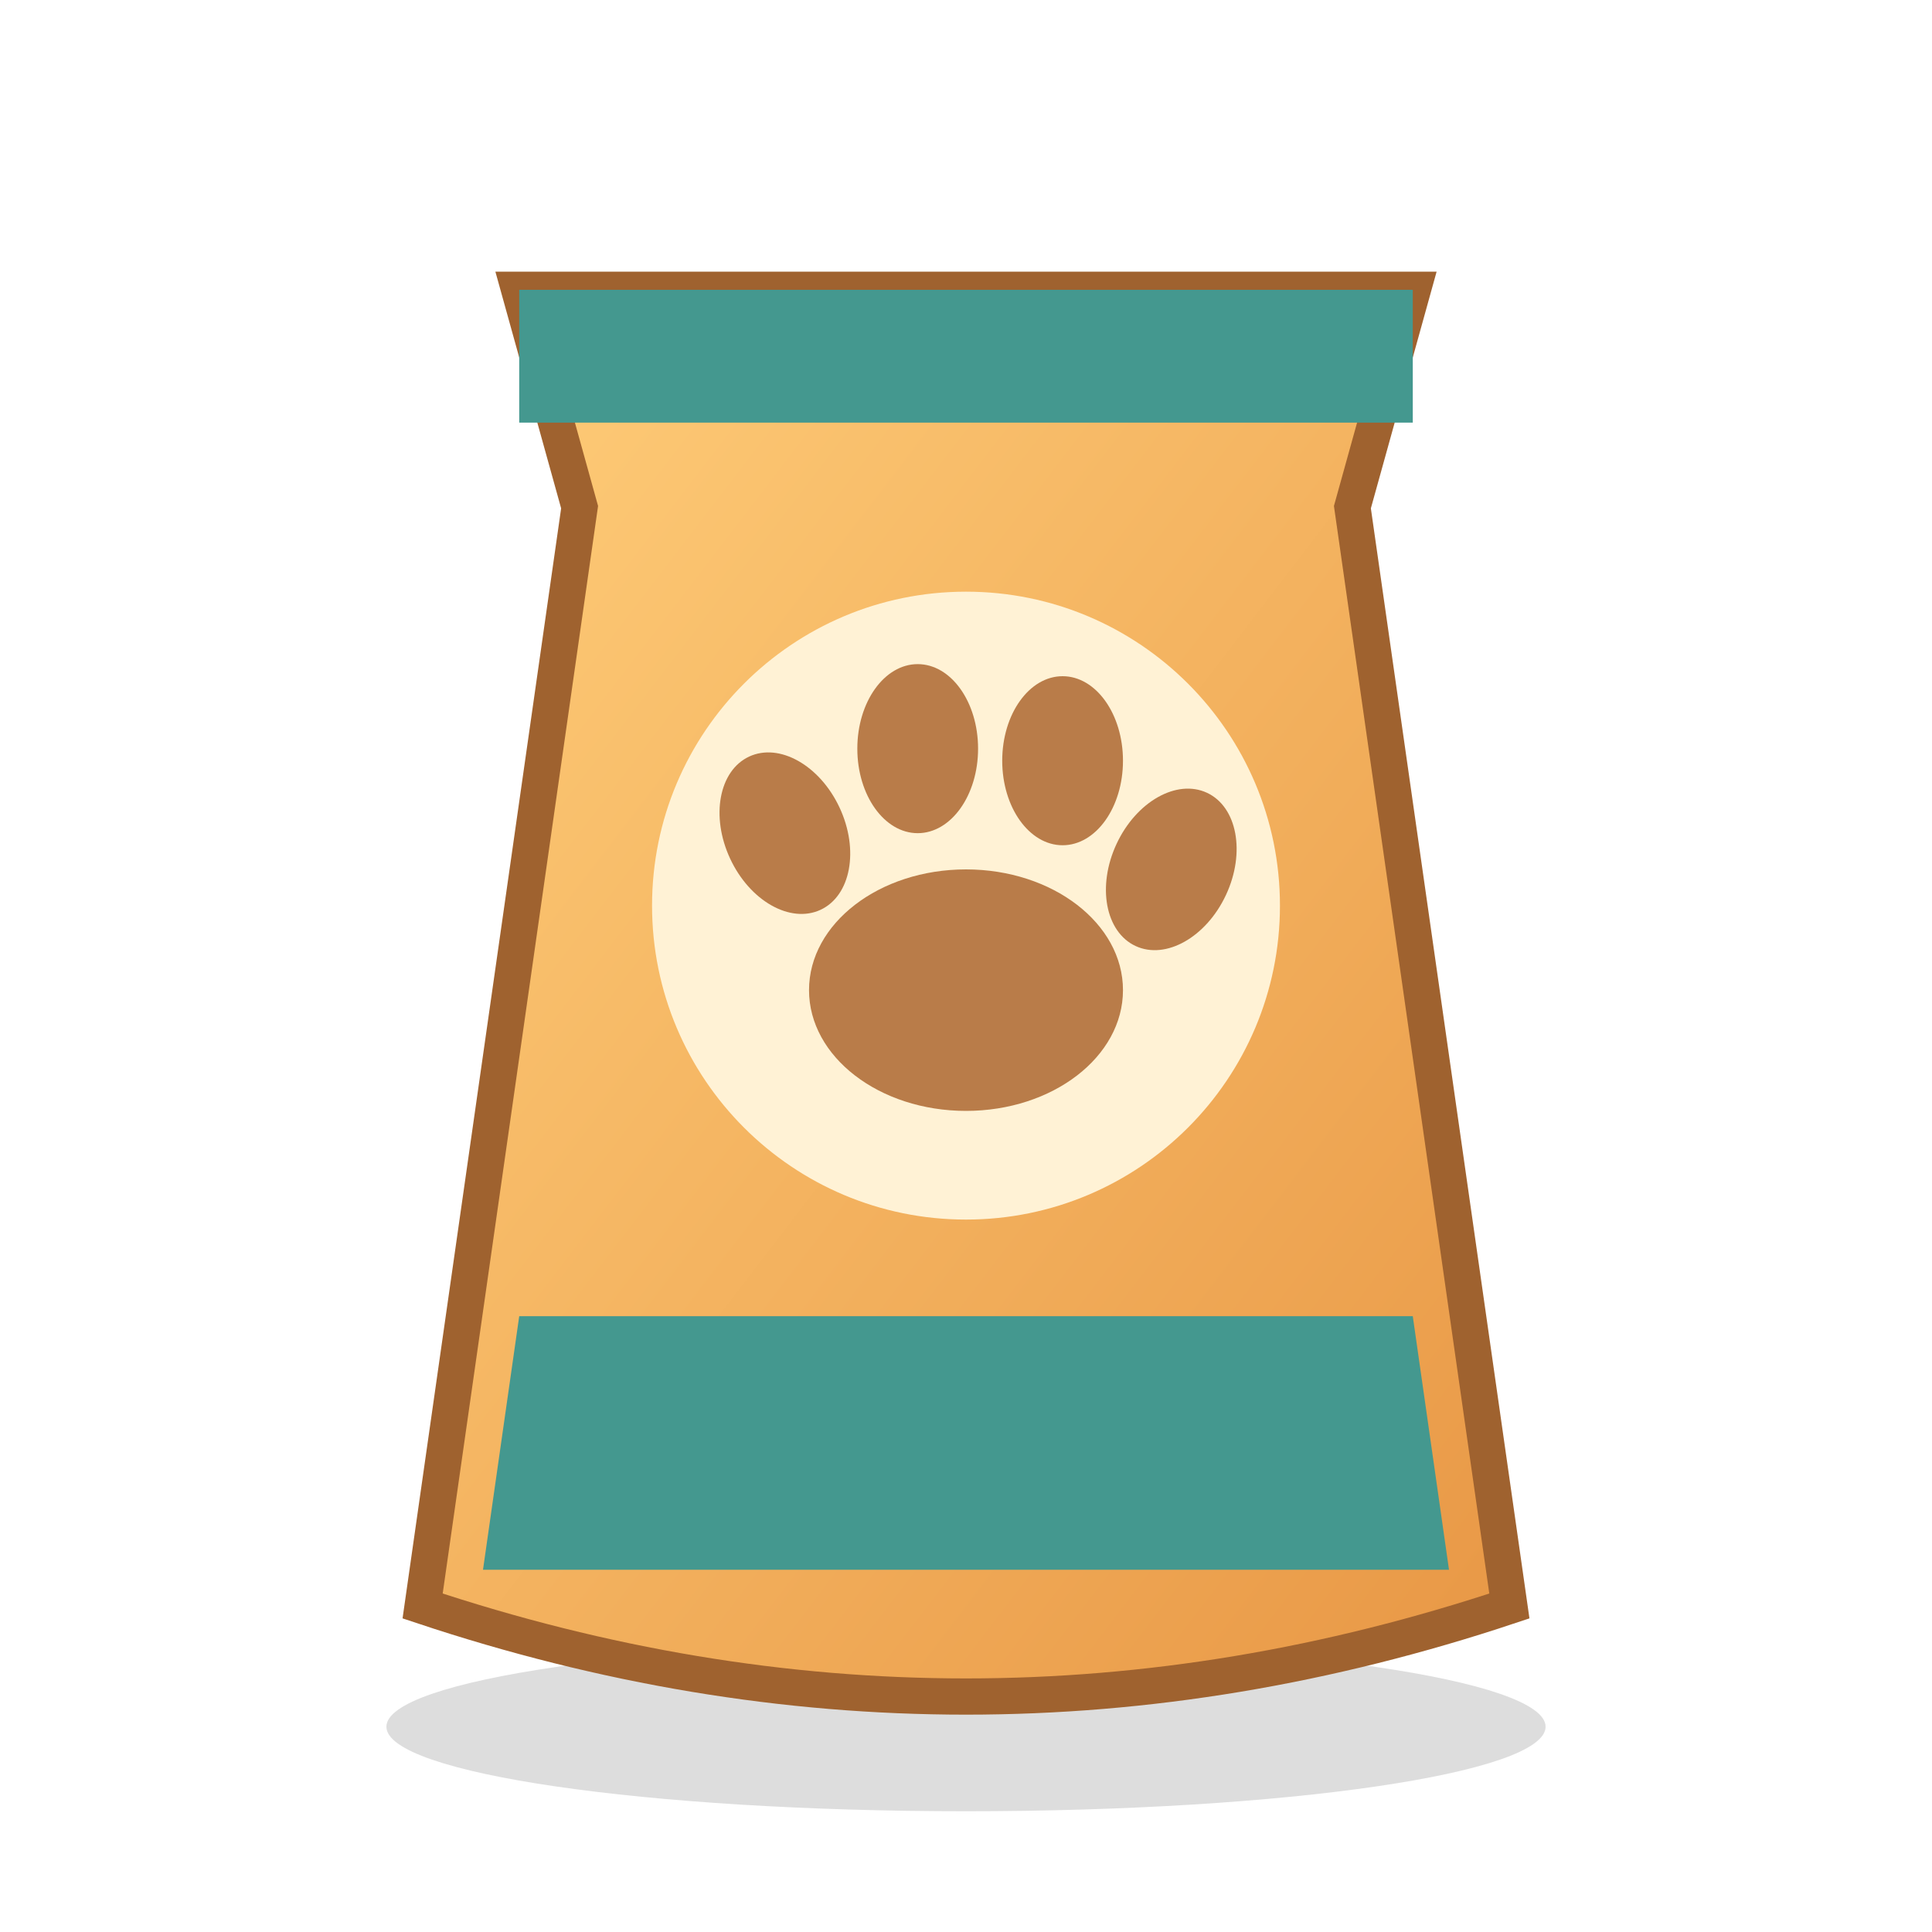
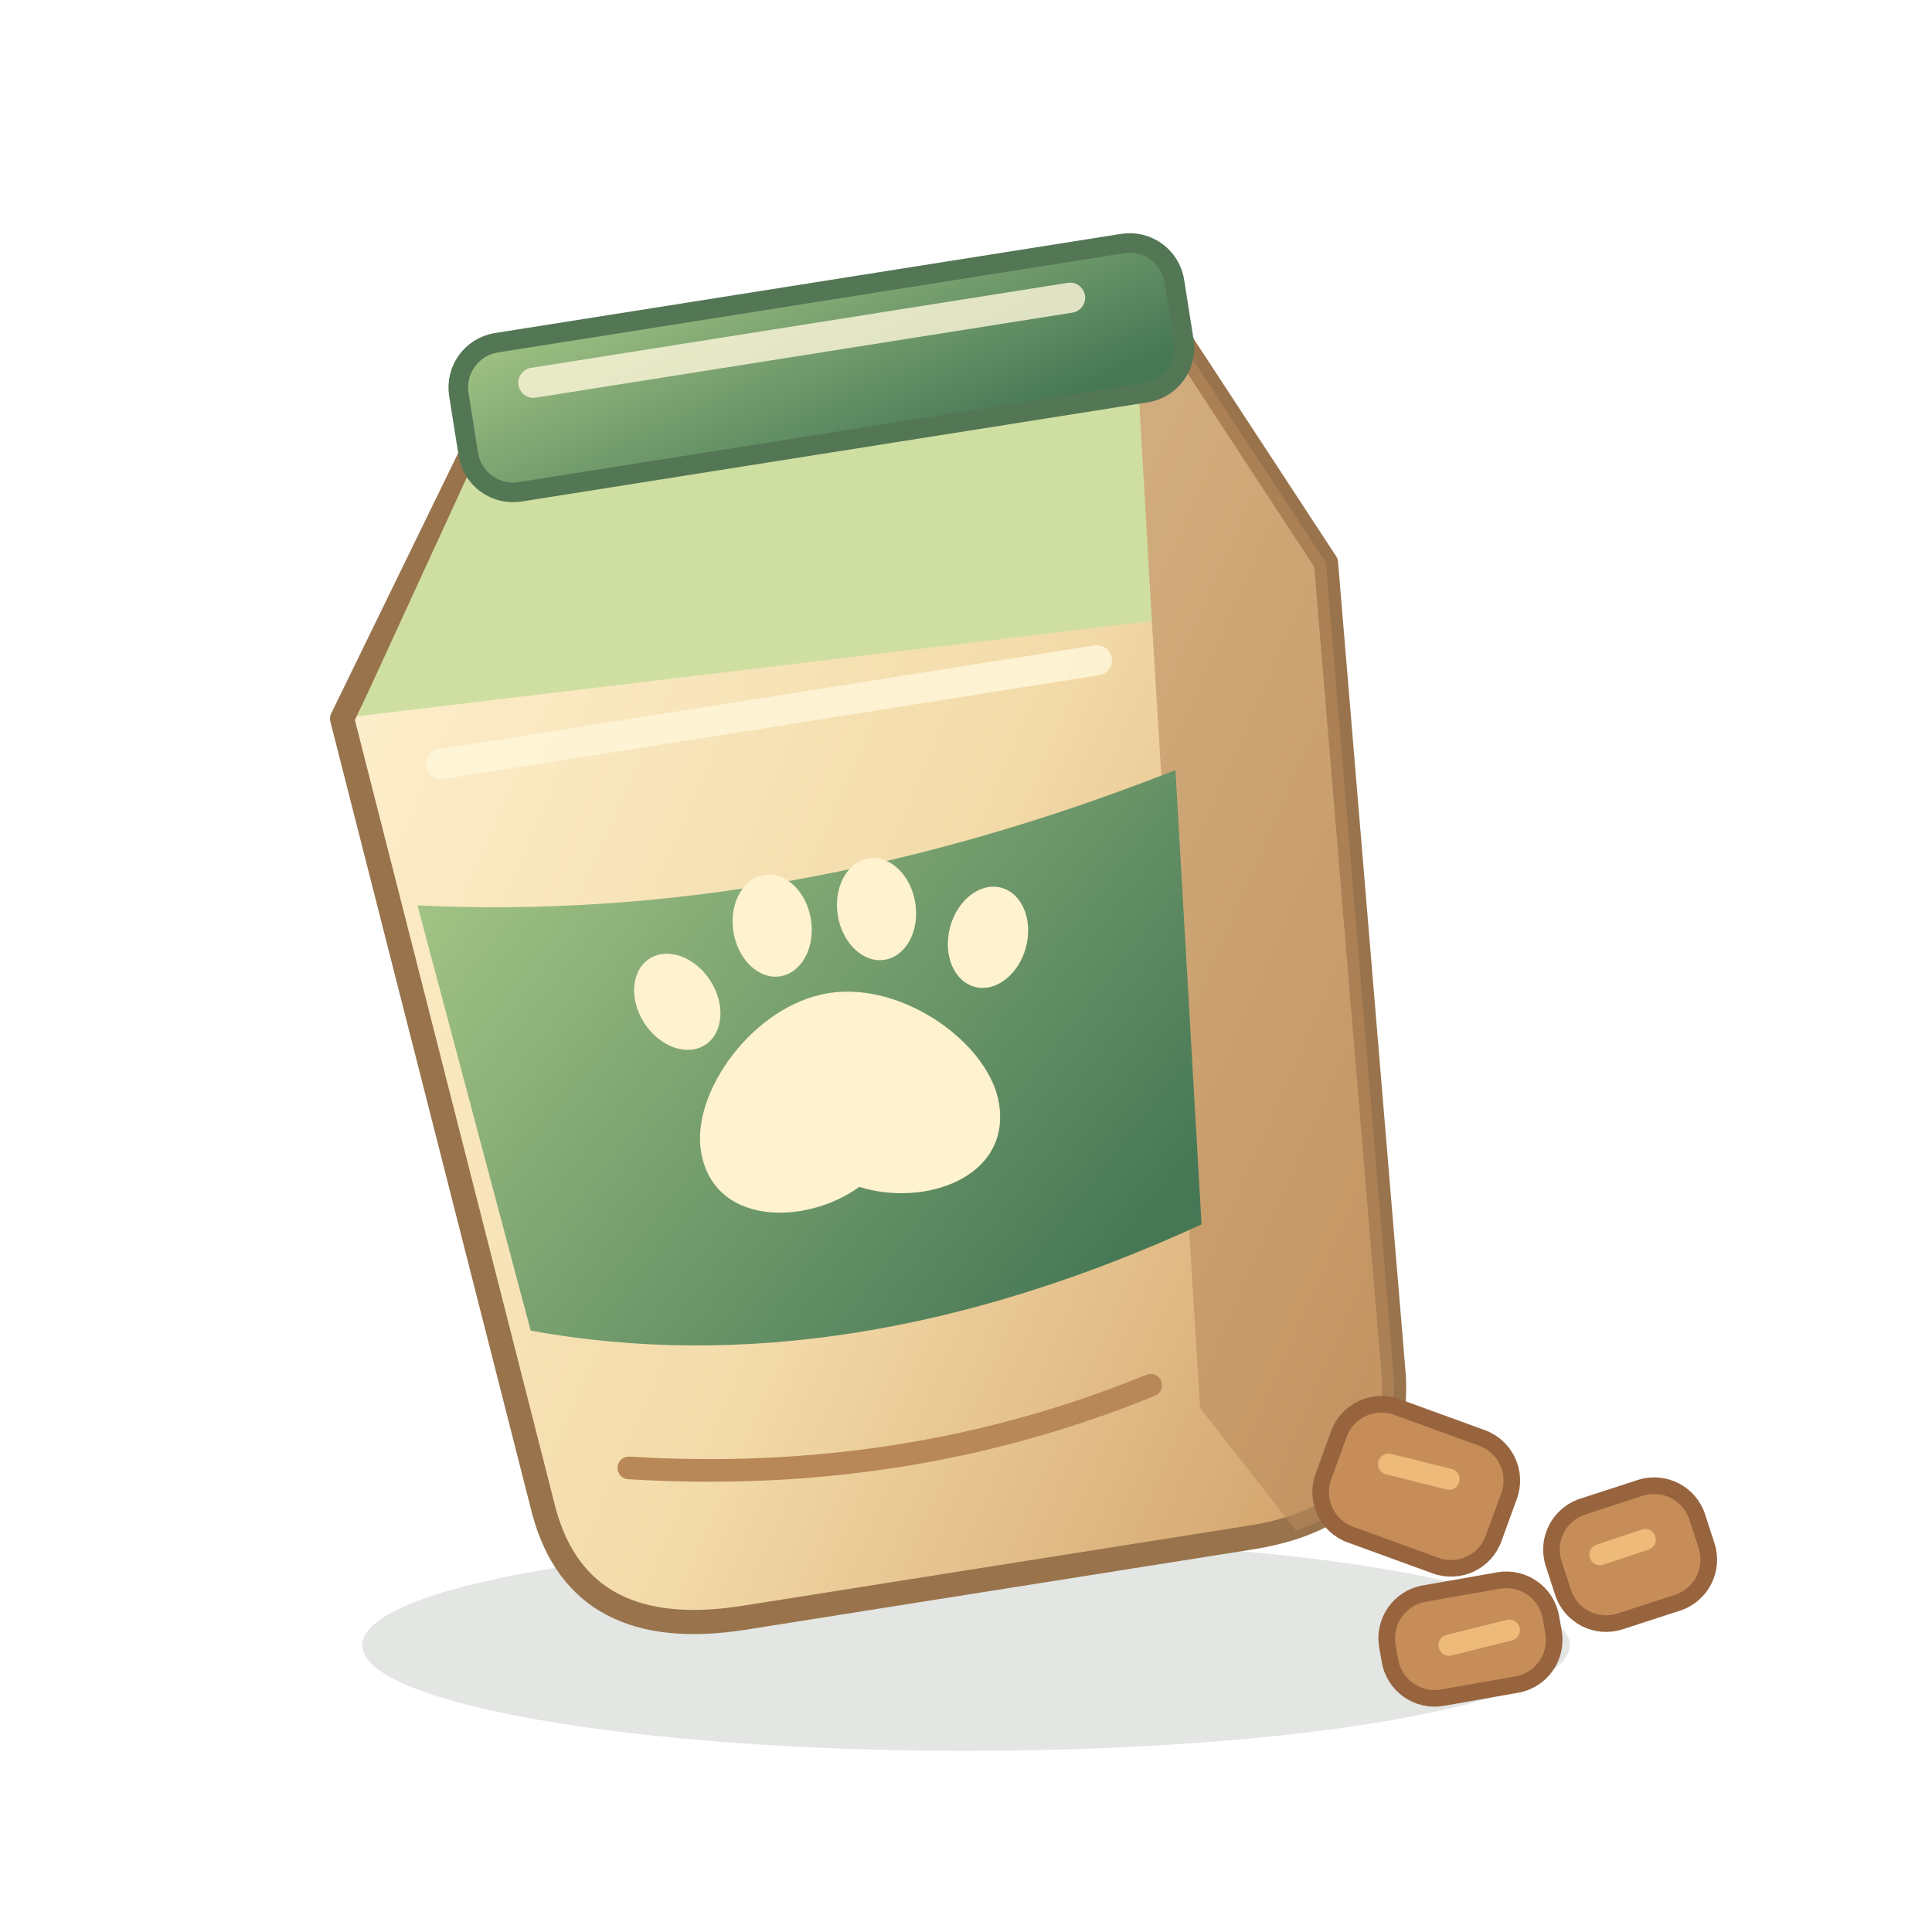
- <svg xmlns="http://www.w3.org/2000/svg" viewBox="0 0 160 160">
+ <svg xmlns="http://www.w3.org/2000/svg" viewBox="0 0 128 128">
  <defs>
-     <linearGradient id="bag" x2="1" y2="1">
-       <stop stop-color="#ffce7a" />
-       <stop offset="1" stop-color="#e89745" />
+     <linearGradient id="paper" x2="1" y2=".8" gradientUnits="objectBoundingBox">
+       <stop stop-color="#fff3d4" />
+       <stop offset=".58" stop-color="#f3dba9" />
+       <stop offset="1" stop-color="#d3a36c" />
+     </linearGradient>
+     <linearGradient id="sage" x2="1" y2=".7" gradientUnits="objectBoundingBox">
+       <stop stop-color="#a3c485" />
+       <stop offset="1" stop-color="#477856" />
    </linearGradient>
  </defs>
-   <ellipse cx="80" cy="143" rx="48" ry="7" fill="#0002" />
-   <path d="M43 24h74l-5 18 13 91q-45 15-90 0l13-91Z" fill="url(#bag)" stroke="#9f622f" stroke-width="3" />
-   <path d="M43 24h74v11H43Z" fill="#44988f" />
-   <path d="M43 109h74l3 21H40Z" fill="#44988f" />
-   <circle cx="80" cy="75" r="26" fill="#fff2d5" />
-   <g fill="#b97c49">
-     <ellipse cx="80" cy="82" rx="13" ry="10" />
-     <ellipse cx="65" cy="69" rx="5" ry="7" transform="rotate(-25 65 69)" />
-     <ellipse cx="76" cy="62" rx="5" ry="7" />
-     <ellipse cx="88" cy="63" rx="5" ry="7" />
-     <ellipse cx="97" cy="72" rx="5" ry="7" transform="rotate(25 97 72)" />
+   <ellipse cx="64" cy="109" rx="40" ry="7" fill="#354830" opacity=".14" />
+   <g transform="rotate(-9 60 66)" stroke-linejoin="round">
+     <path d="M40 22h43l9 20-4 54q-1 9-11 9H43q-11 0-12-9l-5-54Z" fill="url(#paper)" stroke="#98734c" stroke-width="1.6" />
+     <path d="m77 25 6-3 9 20-4 54q-1 8-8 9l-5-9 5-52Z" fill="#b8895c" opacity=".58" />
+     <path d="m27 42 12-18h43l-2 20Z" fill="#cfdfa1" />
+     <rect x="37" y="19" width="48" height="10" rx="3" fill="url(#sage)" stroke="#537654" stroke-width="1.3" />
+     <path d="M42 22h36M32 46h44" stroke="#fff7db" stroke-width="2" stroke-linecap="round" opacity=".8" />
+     <path d="M29 55q24 5 51-1l-3 30q-25 7-45 0Z" fill="url(#sage)" />
+     <g fill="#fff2ce">
+       <path d="M45 74c0-4 5-9 10-9s10 5 10 9c0 5-6 6-10 4-4 2-10 1-10-4Z" />
+       <ellipse cx="45" cy="64" rx="2.6" ry="3.4" transform="rotate(-24 45 64)" />
+       <ellipse cx="52" cy="60" rx="2.6" ry="3.4" />
+       <ellipse cx="59" cy="60" rx="2.6" ry="3.4" />
+       <ellipse cx="66" cy="63" rx="2.6" ry="3.4" transform="rotate(24 66 63)" />
+     </g>
+     <path d="M37 94q18 4 35 0" fill="none" stroke="#b88858" stroke-width="1.5" stroke-linecap="round" />
  </g>
+   <g fill="#c68d59" stroke="#97643e" stroke-width="1.1">
+     <rect x="88" y="94" width="12" height="9" rx="3" transform="rotate(20 94 98)" />
+     <rect x="103" y="99" width="10" height="8" rx="3" transform="rotate(-18 108 103)" />
+     <rect x="92" y="105" width="11" height="7" rx="3" transform="rotate(-10 98 109)" />
+   </g>
+   <path d="m92 97 4 1m10 5 3-1m-13 7 4-1" stroke="#edba7a" stroke-width="1.4" stroke-linecap="round" />
</svg>
